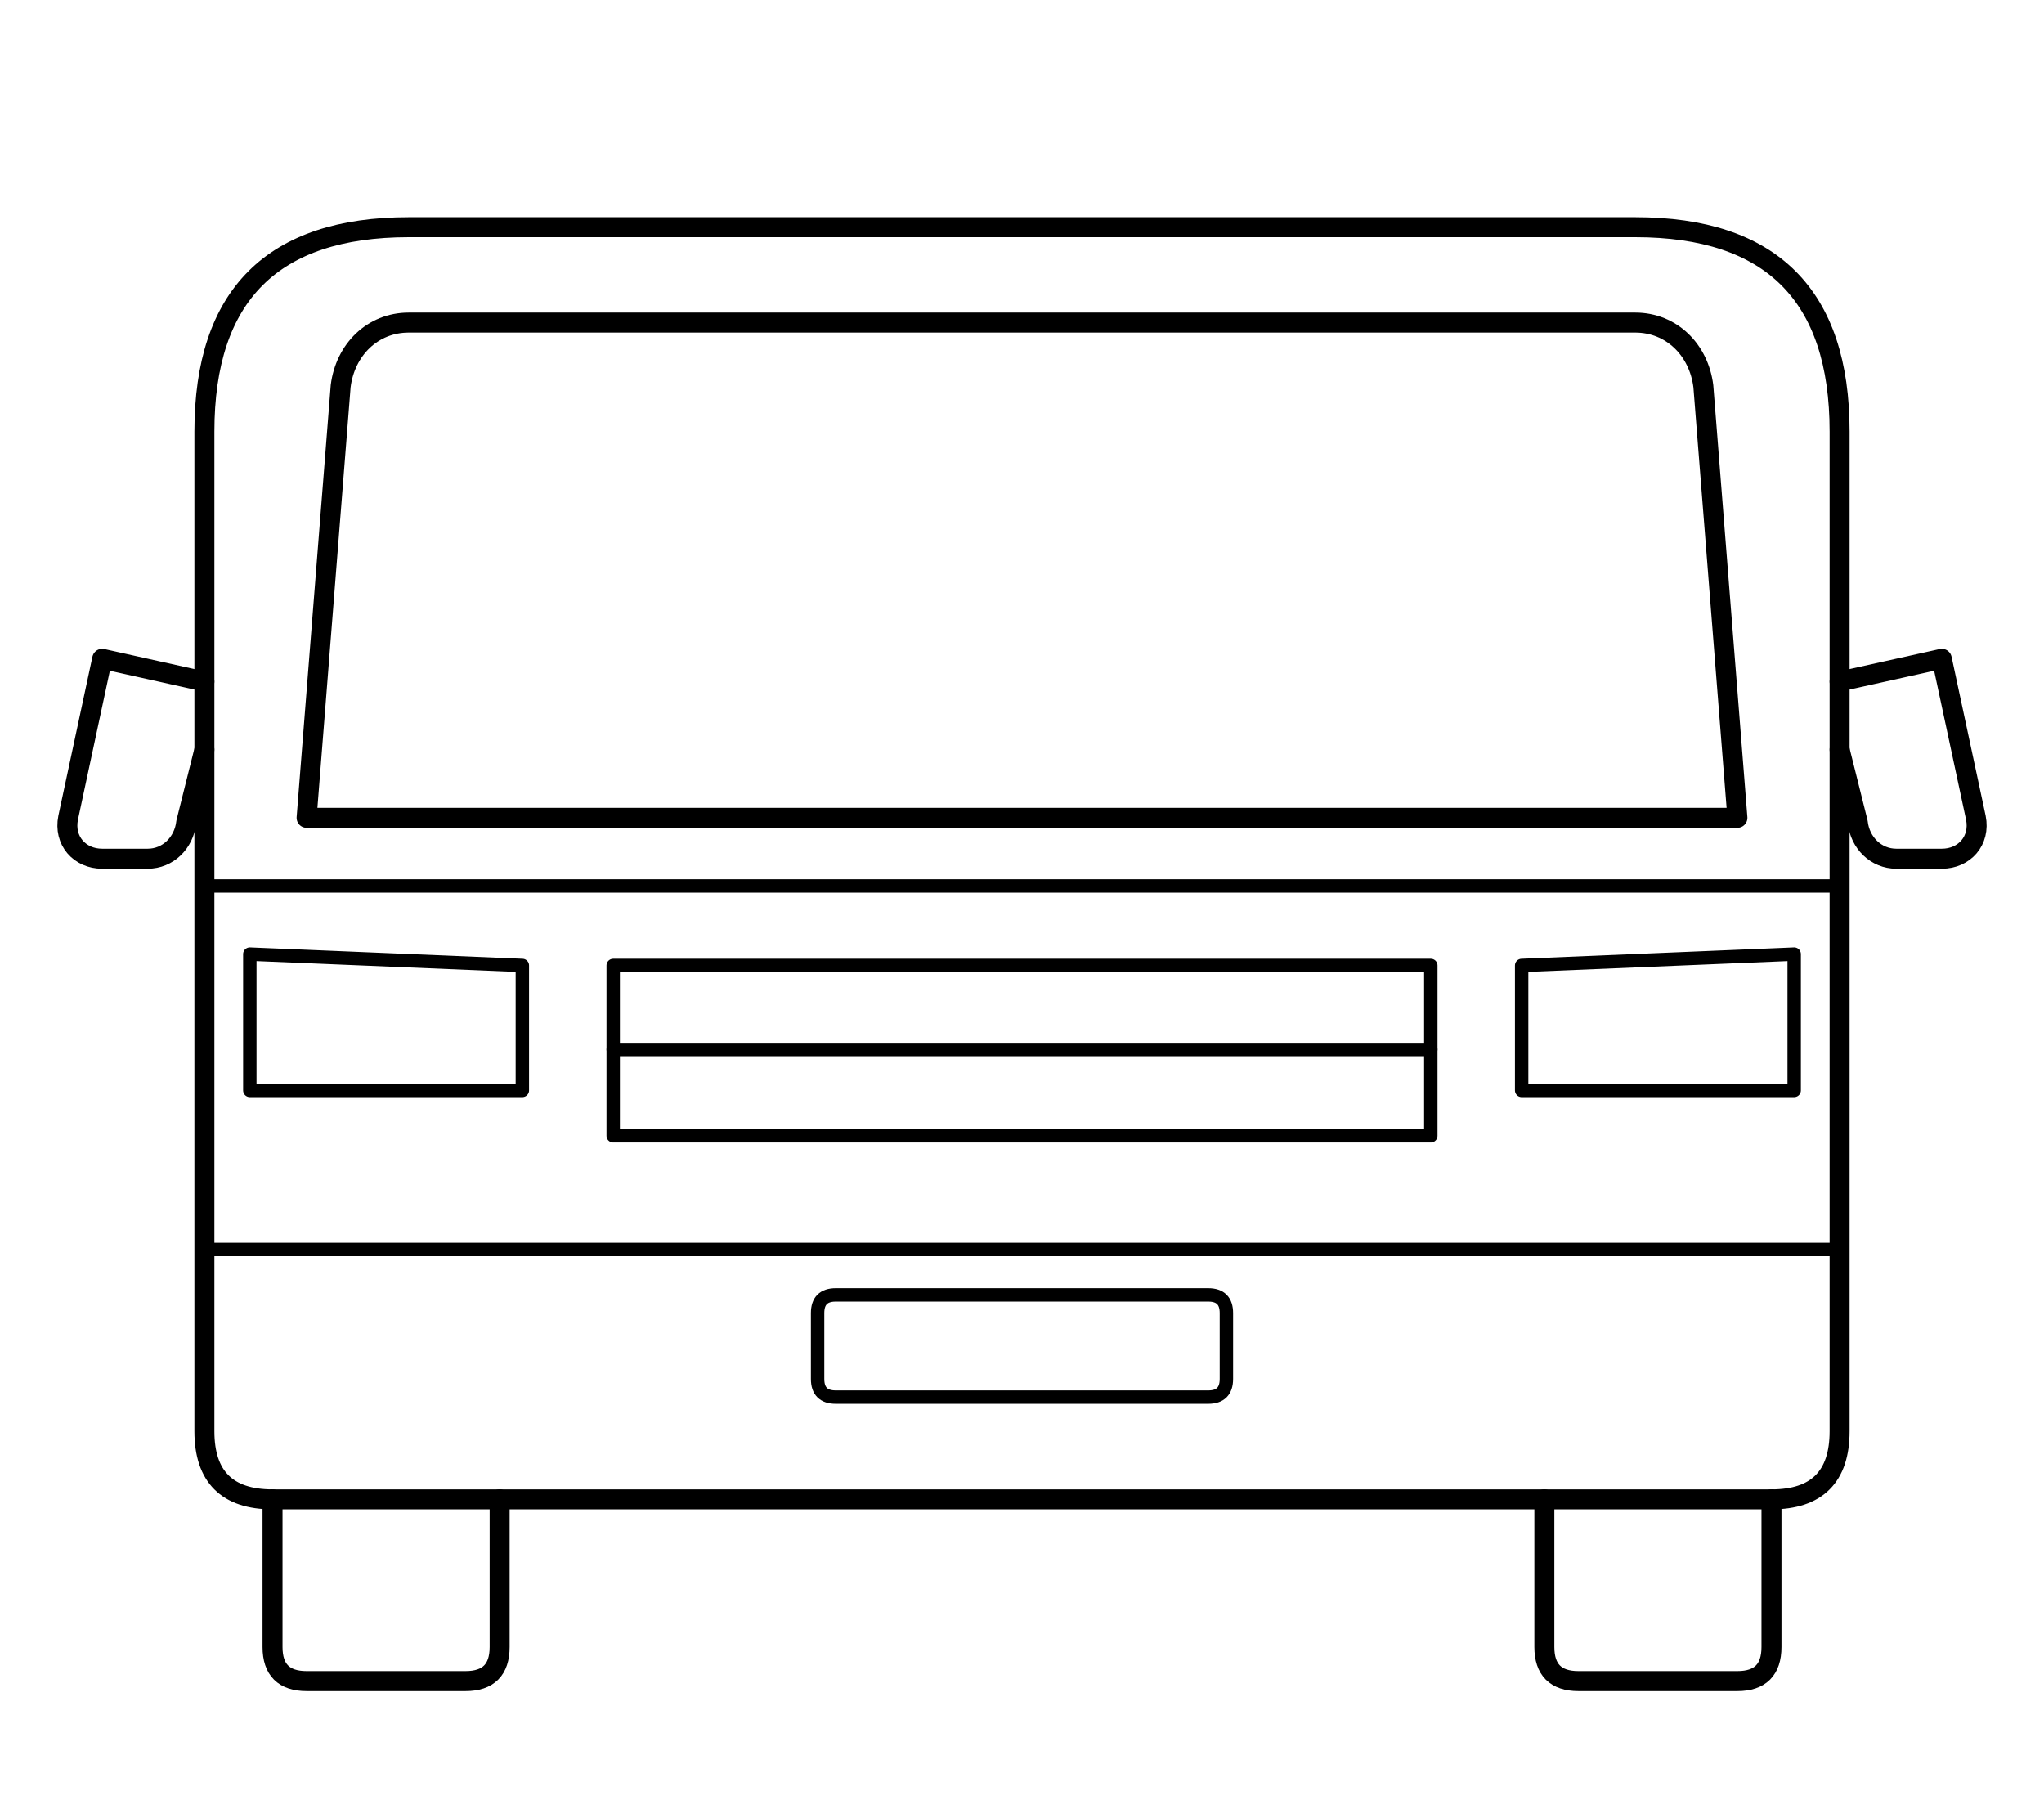
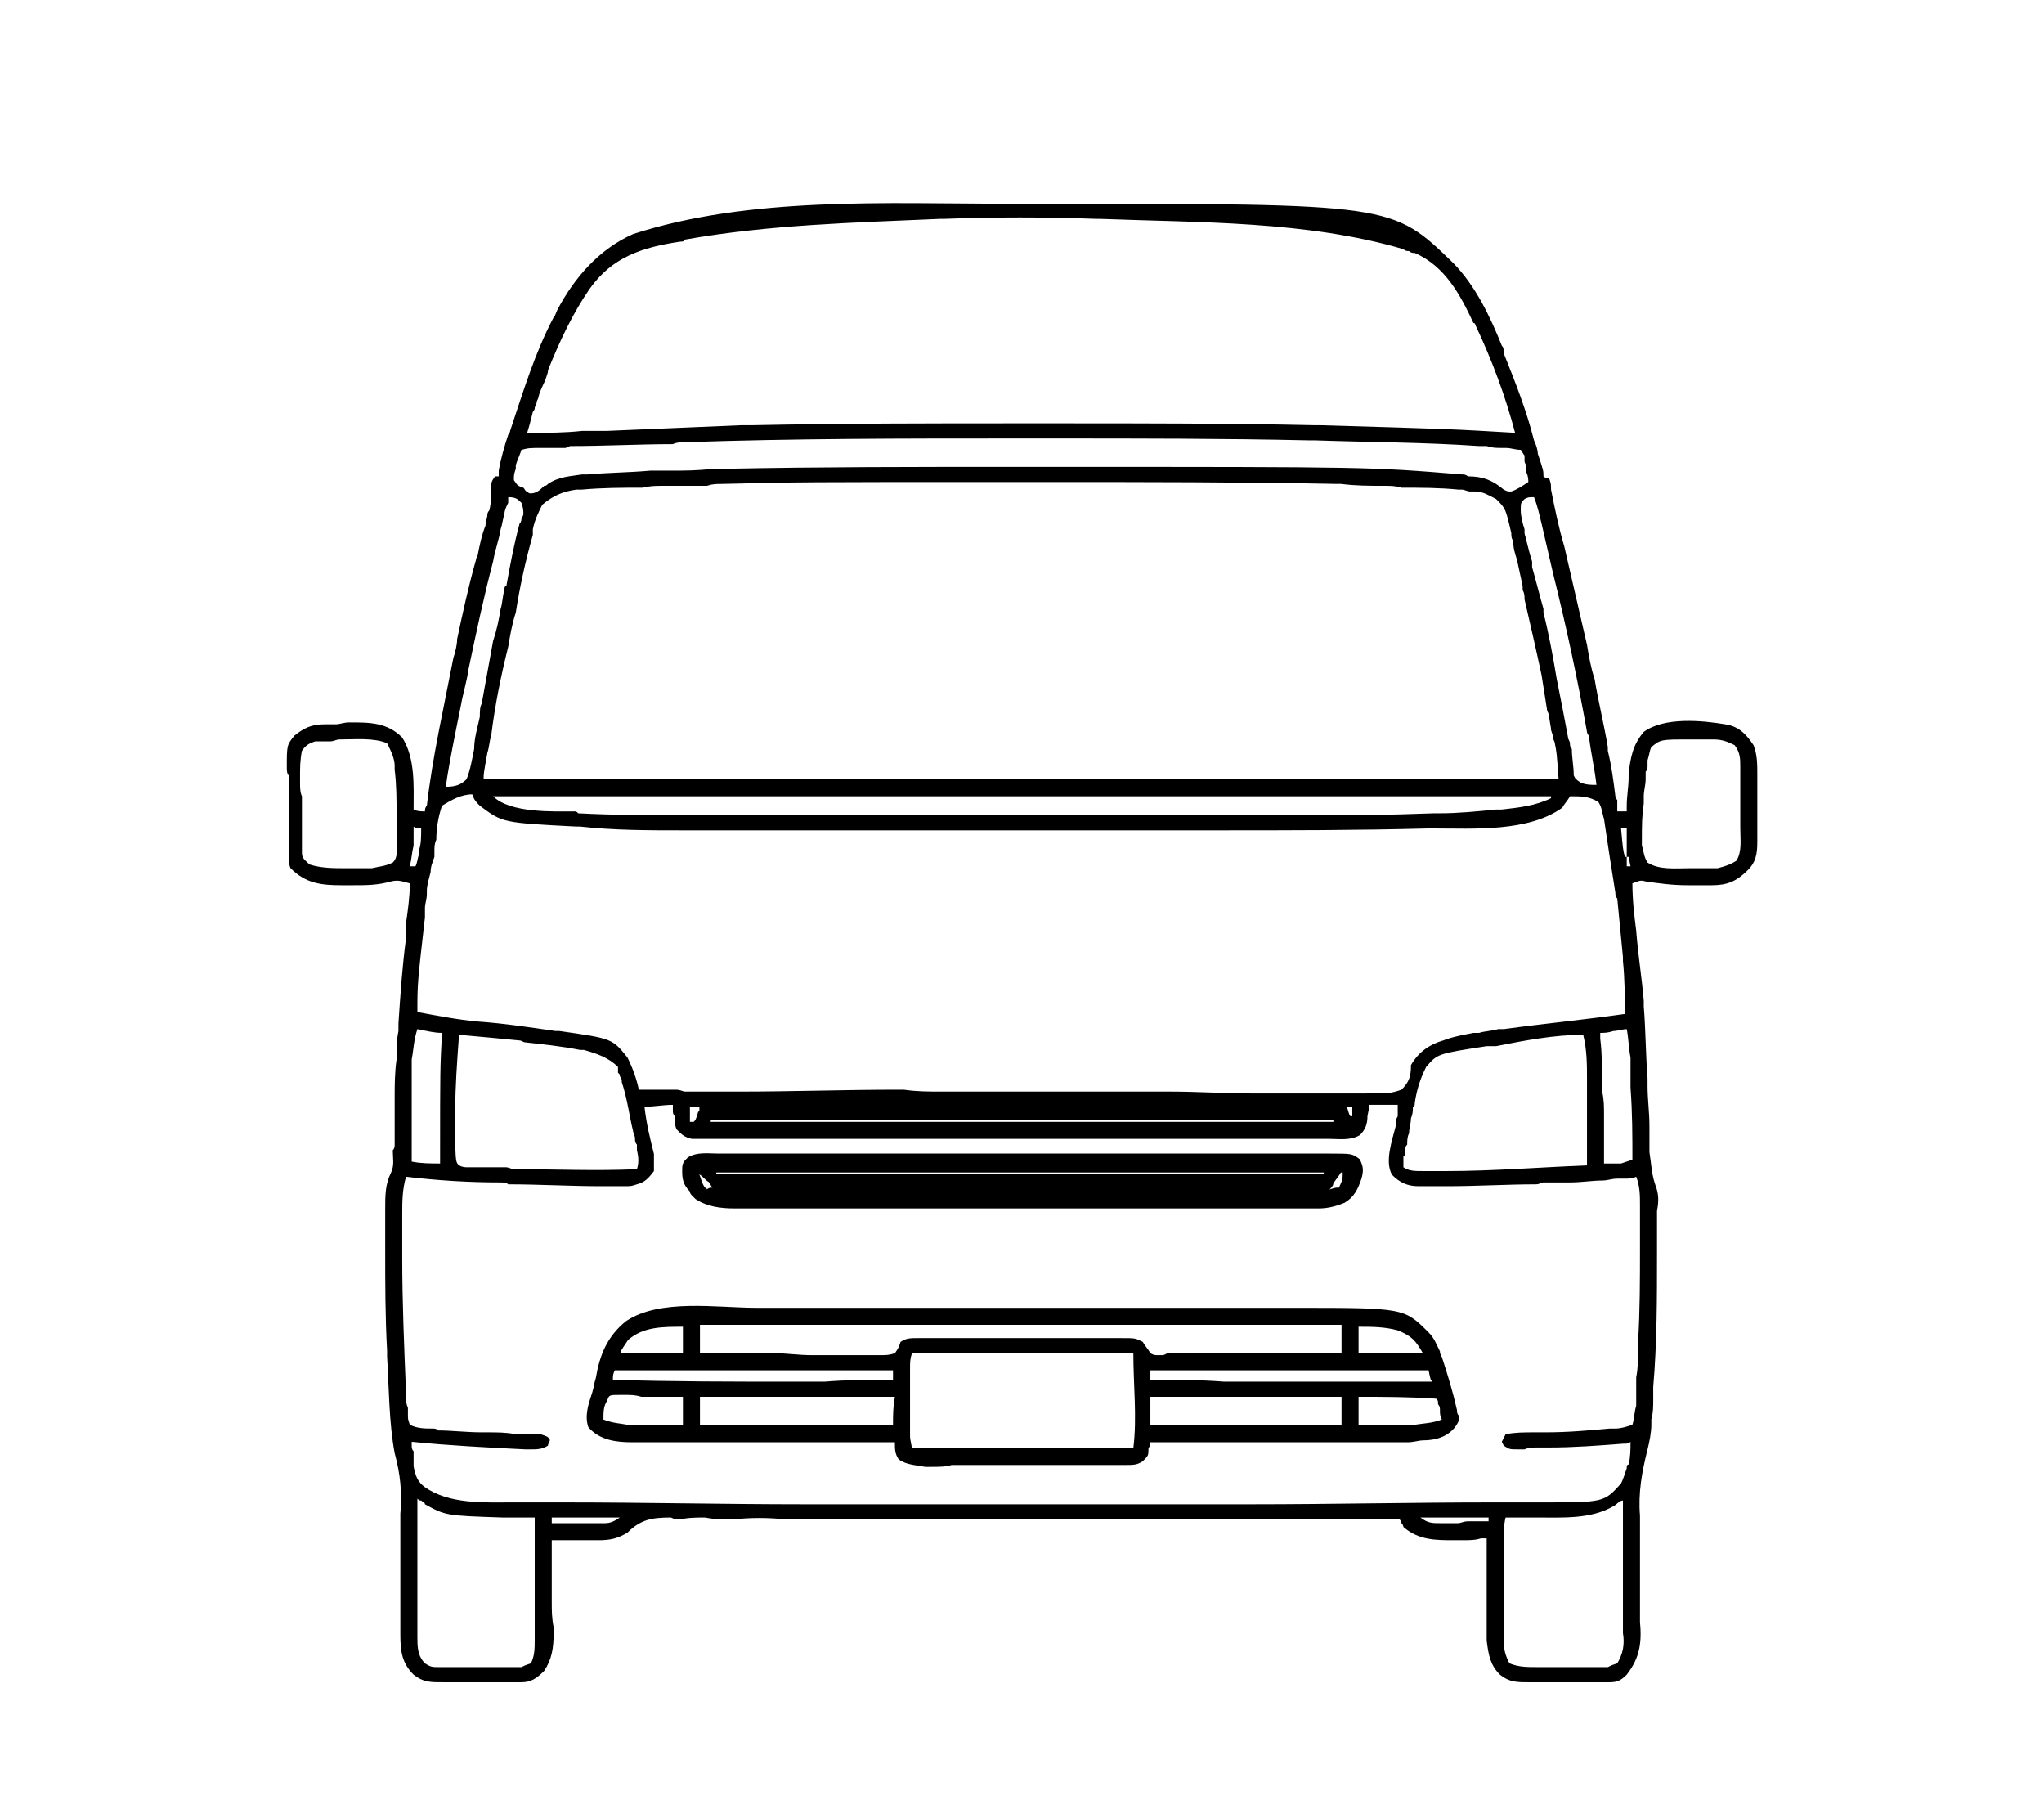
- <svg xmlns="http://www.w3.org/2000/svg" viewBox="0 0 90 80" fill="none" stroke="#000" stroke-linecap="round" stroke-linejoin="round">
-   <g stroke-width="0.88">
-     <path d="M12 66H78C80 66 81 65 81 63V19C81 13 78 10 72 10H18C12 10 9 13 9 19V63C9 65 10 66 12 66Z" />
-     <path d="M13.5 36L15 17C15.2 15.4 16.4 14.2 18 14.2H72C73.6 14.2 74.8 15.4 75 17L76.5 36Z" />
-     <path d="M9 30L4.5 29L3 36C2.8 37 3.5 37.8 4.5 37.8H6.5C7.4 37.8 8.1 37.1 8.2 36.2L9 33" />
-     <path d="M 81 30 L 85.5 29 L 87 36 C 87.2 37 86.5 37.8 85.5 37.8 H 83.5 C 82.6 37.8 81.9 37.1 81.8 36.2 L 81 33" />
-     <path d="M12 66V72.5Q12 74 13.5 74H20.5Q22 74 22 72.5V66" />
-     <path d="M68 66V72.5Q68 74 69.5 74H76.5Q78 74 78 72.5V66" />
-   </g>
-   <g stroke-width="0.59">
-     <path d="M9 39H81" />
-     <path d="M11 42L23 42.5V48H11Z" />
-     <path d="M 79 42 L 67 42.5 V 48 H 79 Z" />
-     <path d="M27 42.5H63V50H27Z" />
-     <path d="M27 46.2H63" />
-     <path d="M9 55H81" />
-     <path d="M36.8 57H53.2Q54 57 54 57.8V60.7Q54 61.5 53.2 61.5H36.8Q36 61.5 36 60.7V57.8Q36 57 36.8 57Z" />
+ <svg xmlns="http://www.w3.org/2000/svg" viewBox="0 0 90 80">
+   <g fill="#000" stroke="none" fill-rule="evenodd" transform="translate(8.72 5.00) scale(0.083333)">
+     <path d="M0 0 C6 0 12 0 18 -0 C202 -0 202 -0 234 31 C246 43 254 60 260 75 C261 76 261 77 261 79 C267 94 273 109 277 125 C278 127 279 130 279 132 C282 141 282 141 282 144 C283 145 284 145 285 145 C286 148 286 148 286 151 C288 161 290 171 293 181 C297 198 301 216 305 233 C306 239 307 245 309 251 C311 263 314 275 316 287 C316 288 316 289 316 289 C318 297 319 305 320 313 C320 314 321 315 321 315 C321 317 321 319 321 321 C323 321 324 321 326 321 C326 320 326 319 326 318 C326 313 327 308 327 303 C327 303 327 302 327 301 C328 293 329 286 335 279 C346 271 366 273 378 275 C385 276 389 280 393 286 C395 291 395 296 395 302 C395 303 395 305 395 306 C395 309 395 313 395 316 C395 318 395 320 395 322 C395 326 395 330 395 334 C395 335 395 336 395 337 C395 344 394 348 390 352 C384 358 379 360 371 360 C370 360 369 360 369 360 C367 360 366 360 364 360 C362 360 360 360 358 360 C350 360 343 359 336 358 C333 357 332 358 329 359 C329 368 330 376 331 384 C332 397 334 409 335 421 C335 422 335 423 335 424 C336 436 336 449 337 462 C337 463 337 465 337 466 C337 473 338 480 338 487 C338 490 338 492 338 495 C338 497 338 499 338 501 C339 507 339 512 341 518 C343 523 343 527 342 532 C342 533 342 535 342 536 C342 539 342 543 342 547 C342 549 342 552 342 555 C342 578 342 602 340 625 C340 627 340 629 340 632 C340 635 340 639 339 642 C339 643 339 644 339 645 C339 649 338 654 337 658 C334 670 332 681 333 693 C333 696 333 699 333 701 C333 707 333 714 333 720 C333 727 333 734 333 741 C333 744 333 746 333 749 C334 760 333 768 326 777 C323 780 321 781 317 781 C316 781 314 781 313 781 C308 781 303 781 298 781 C295 781 292 781 289 781 C285 781 281 781 278 781 C276 781 275 781 274 781 C268 781 264 781 259 777 C254 772 253 767 252 759 C252 759 252 759 252 756 C252 746 252 736 252 726 C252 724 252 722 252 720 C252 715 252 710 252 705 C251 705 250 705 249 705 C246 706 243 706 239 706 C238 706 236 706 235 706 C225 706 216 706 208 699 C208 699 208 698 207 697 C207 697 207 696 206 695 C203 695 203 695 200 695 C199 695 198 695 198 695 C195 695 193 695 191 695 C189 695 187 695 186 695 C181 695 177 695 172 695 C167 695 163 695 158 695 C148 695 139 695 129 695 C121 695 113 695 106 695 C81 695 57 695 32 695 C13 695 -6 695 -25 695 C-45 695 -65 695 -85 695 C-96 695 -107 695 -118 695 C-128 694 -137 694 -146 695 C-151 695 -156 695 -161 694 C-165 694 -170 694 -174 695 C-176 695 -177 695 -179 694 C-189 694 -195 695 -202 702 C-207 705 -211 706 -217 706 C-218 706 -218 706 -219 706 C-221 706 -224 706 -226 706 C-227 706 -229 706 -231 706 C-234 706 -238 706 -242 706 C-242 707 -242 708 -242 709 C-242 715 -242 722 -242 729 C-242 732 -242 736 -242 739 C-242 743 -242 747 -241 752 C-241 753 -241 754 -241 755 C-241 763 -242 769 -246 775 C-250 779 -253 781 -258 781 C-259 781 -260 781 -262 781 C-267 781 -272 781 -277 781 C-280 781 -282 781 -285 781 C-289 781 -293 781 -297 781 C-298 781 -299 781 -300 781 C-306 781 -310 781 -315 777 C-321 771 -322 765 -322 756 C-322 756 -322 756 -322 754 C-322 753 -322 752 -322 751 C-322 750 -322 748 -322 746 C-322 743 -322 740 -322 737 C-322 729 -322 721 -322 713 C-322 708 -322 703 -322 698 C-322 696 -322 694 -322 692 C-321 681 -322 671 -325 660 C-328 644 -328 626 -329 609 C-329 608 -329 607 -329 606 C-330 588 -330 570 -330 553 C-330 550 -330 548 -330 545 C-330 542 -330 538 -330 534 C-330 533 -330 532 -330 531 C-330 524 -330 518 -327 512 C-325 508 -326 504 -326 500 C-325 499 -325 498 -325 497 C-325 494 -325 490 -325 487 C-325 483 -325 479 -325 475 C-325 474 -325 473 -325 472 C-325 466 -325 459 -324 452 C-324 451 -324 451 -324 450 C-324 446 -324 442 -323 437 C-323 436 -323 434 -323 433 C-322 418 -321 403 -319 388 C-319 386 -319 384 -319 383 C-319 382 -319 382 -319 380 C-318 373 -317 366 -317 359 C-321 358 -323 357 -327 358 C-334 360 -340 360 -347 360 C-349 360 -351 360 -353 360 C-364 360 -372 359 -380 351 C-381 349 -381 346 -381 343 C-381 342 -381 341 -381 340 C-381 338 -381 337 -381 335 C-381 335 -381 334 -381 333 C-381 330 -381 326 -381 322 C-381 319 -381 316 -381 313 C-381 309 -381 306 -381 302 C-382 301 -382 299 -382 298 C-382 286 -382 286 -378 281 C-373 277 -369 275 -362 275 C-361 275 -361 275 -360 275 C-358 275 -357 275 -356 275 C-354 275 -352 274 -349 274 C-338 274 -329 274 -321 282 C-314 293 -315 308 -315 320 C-313 321 -311 321 -309 321 C-309 320 -309 319 -308 318 C-305 292 -299 266 -294 240 C-293 237 -292 233 -292 230 C-289 216 -286 202 -282 188 C-282 187 -281 186 -281 185 C-280 180 -279 175 -277 170 C-277 168 -276 166 -276 164 C-276 164 -276 163 -275 162 C-274 158 -274 155 -274 151 C-274 147 -274 147 -272 144 C-271 144 -271 144 -270 144 C-270 143 -270 142 -270 141 C-269 135 -267 128 -265 122 C-264 121 -264 120 -264 120 C-257 99 -251 79 -241 60 C-240 59 -240 58 -239 56 C-230 39 -217 24 -199 16 C-137 -4 -65 -0 0 0 Z M-35 8 C-35 8 -35 8 -37 8 C-82 10 -127 11 -172 19 C-172 20 -173 20 -174 20 C-194 23 -210 28 -222 45 C-231 58 -238 73 -244 88 C-244 89 -244 89 -245 92 C-246 95 -248 98 -249 102 C-249 103 -250 104 -250 105 C-250 106 -251 107 -251 108 C-251 109 -252 110 -252 110 C-253 114 -254 118 -255 121 C-254 121 -254 121 -252 121 C-244 121 -235 121 -226 120 C-222 120 -218 120 -213 120 C-189 119 -166 118 -142 117 C-140 117 -138 117 -136 117 C-89 116 -42 116 5 116 C12 116 19 116 26 116 C71 116 116 116 161 117 C162 117 163 117 164 117 C233 119 233 119 267 121 C262 102 255 83 246 64 C246 64 246 63 245 63 C238 48 230 33 214 26 C213 26 212 26 211 25 C210 25 209 25 208 24 C157 9 100 10 48 8 C47 8 46 8 46 8 C19 7 -8 7 -35 8 Z M-172 126 C-174 126 -176 126 -178 127 C-196 127 -214 128 -232 128 C-233 128 -234 129 -235 129 C-237 129 -240 129 -243 129 C-243 129 -243 129 -246 129 C-254 129 -254 129 -258 130 C-259 133 -260 135 -261 138 C-261 139 -261 140 -261 140 C-262 143 -262 143 -262 146 C-260 149 -260 149 -257 150 C-256 151 -256 152 -255 152 C-254 153 -254 153 -253 153 C-251 153 -249 152 -247 150 C-247 150 -246 149 -246 149 C-245 149 -245 149 -244 148 C-238 144 -232 144 -226 143 C-225 143 -224 143 -223 143 C-212 142 -201 142 -190 141 C-187 141 -183 141 -180 141 C-172 141 -165 141 -157 140 C-155 140 -152 140 -150 140 C-100 139 -51 139 -1 139 C7 139 16 139 24 139 C190 139 190 139 239 143 C240 143 241 143 242 144 C250 144 255 146 261 151 C263 152 263 152 265 152 C268 151 271 149 274 147 C274 146 274 144 273 142 C273 141 273 140 273 139 C273 138 272 137 272 136 C272 135 272 134 272 133 C271 132 271 131 270 130 C267 130 265 129 262 129 C261 129 261 129 260 129 C257 129 255 129 252 128 C251 128 249 128 248 128 C219 126 190 126 161 125 C160 125 159 125 158 125 C113 124 68 124 23 124 C16 124 9 124 2 124 C-56 124 -114 124 -172 126 Z M-152 148 C-155 148 -157 148 -160 149 C-168 149 -175 149 -183 149 C-187 149 -190 149 -194 150 C-205 150 -215 150 -226 151 C-227 151 -228 151 -229 151 C-236 152 -241 154 -247 159 C-249 163 -251 167 -252 172 C-252 173 -252 174 -252 175 C-256 189 -259 203 -261 216 C-263 222 -264 228 -265 234 C-269 250 -272 265 -274 281 C-275 284 -275 287 -276 290 C-278 301 -278 301 -278 304 C-90 304 97 304 290 304 C289 290 289 290 288 285 C288 284 287 283 287 282 C287 281 287 281 286 278 C286 276 285 273 285 270 C285 270 285 270 284 268 C283 262 282 255 281 249 C278 235 275 222 272 209 C272 207 272 206 271 204 C271 204 271 203 271 202 C270 197 269 193 268 188 C267 185 266 182 266 178 C265 177 265 175 265 174 C262 161 262 161 257 156 C253 154 250 152 246 152 C245 152 244 152 243 152 C242 152 240 151 239 151 C238 151 238 151 237 151 C227 150 217 150 207 150 C204 149 201 149 198 149 C190 149 183 149 175 148 C174 148 173 148 173 148 C122 147 71 147 21 147 C12 147 3 147 -5 147 C-110 147 -110 147 -152 148 Z M-265 155 C-265 156 -265 157 -265 158 C-266 160 -267 162 -267 164 C-268 167 -268 169 -269 172 C-270 178 -272 183 -273 189 C-278 208 -282 227 -286 246 C-287 253 -289 259 -290 265 C-293 280 -296 294 -298 308 C-293 308 -290 307 -287 304 C-285 299 -284 293 -283 288 C-283 282 -281 276 -280 271 C-280 268 -280 266 -279 264 C-277 253 -275 242 -273 231 C-271 225 -270 220 -269 214 C-268 211 -268 207 -267 204 C-267 203 -267 202 -266 202 C-264 191 -262 180 -259 169 C-258 168 -258 167 -258 166 C-258 166 -257 165 -257 164 C-257 162 -257 161 -258 158 C-260 156 -261 155 -265 155 Z M272 156 C270 158 270 158 270 162 C270 165 271 169 272 172 C272 173 272 173 272 174 C272 175 273 177 273 178 C274 182 275 186 276 189 C276 190 276 191 276 192 C278 199 280 207 282 214 C282 215 282 216 282 216 C285 228 287 239 289 251 C291 261 293 271 295 282 C295 283 296 284 296 285 C296 286 296 287 297 288 C297 293 298 297 298 302 C299 304 299 304 302 306 C305 307 307 307 310 307 C309 298 307 290 306 281 C305 280 305 279 305 279 C300 251 294 223 287 195 C285 186 283 178 281 169 C280 165 279 160 277 155 C274 155 274 155 272 156 Z M339 287 C338 289 338 291 337 294 C337 295 337 296 337 297 C337 298 337 299 336 300 C336 301 336 302 336 304 C336 307 335 310 335 313 C335 314 335 315 335 317 C334 323 334 329 334 336 C334 337 334 338 334 339 C335 342 335 345 337 348 C343 352 352 351 359 351 C362 351 364 351 366 351 C368 351 369 351 371 351 C372 351 373 351 374 351 C378 350 381 349 384 347 C387 342 386 336 386 330 C386 329 386 327 386 326 C386 324 386 321 386 319 C386 317 386 314 386 312 C386 308 386 305 386 301 C386 300 386 299 386 298 C386 293 386 290 383 286 C379 284 376 283 372 283 C371 283 370 283 370 283 C367 283 364 283 362 283 C361 283 361 283 359 283 C344 283 344 283 339 287 Z M-354 283 C-356 283 -357 284 -359 284 C-360 284 -360 284 -362 284 C-363 284 -364 284 -364 284 C-365 284 -366 284 -367 284 C-370 285 -372 286 -374 289 C-375 294 -375 298 -375 302 C-375 303 -375 304 -375 306 C-375 308 -375 311 -374 313 C-374 317 -374 321 -374 325 C-374 328 -374 330 -374 333 C-374 334 -374 335 -374 337 C-374 338 -374 339 -374 340 C-374 341 -374 342 -374 343 C-374 346 -372 347 -370 349 C-364 351 -357 351 -351 351 C-349 351 -347 351 -345 351 C-343 351 -342 351 -340 351 C-339 351 -338 351 -337 351 C-333 350 -330 350 -326 348 C-323 345 -324 341 -324 337 C-324 336 -324 335 -324 334 C-324 333 -324 331 -324 330 C-324 327 -324 325 -324 322 C-324 315 -324 307 -325 299 C-325 299 -325 299 -325 297 C-325 293 -327 289 -329 285 C-336 282 -346 283 -354 283 Z M-300 318 C-302 324 -303 330 -303 336 C-304 338 -304 340 -304 342 C-304 343 -304 344 -304 345 C-305 348 -306 350 -306 353 C-307 357 -308 360 -308 363 C-308 364 -308 364 -308 365 C-308 367 -309 370 -309 372 C-309 374 -309 375 -309 377 C-313 412 -313 412 -313 427 C-302 429 -292 431 -281 432 C-267 433 -254 435 -240 437 C-240 437 -240 437 -238 437 C-210 441 -210 441 -202 451 C-199 457 -197 463 -196 468 C-195 468 -195 468 -194 468 C-191 468 -188 468 -186 468 C-185 468 -185 468 -183 468 C-182 468 -182 468 -180 468 C-179 468 -179 468 -177 468 C-175 468 -175 468 -172 469 C-170 469 -168 469 -166 469 C-165 469 -165 469 -162 469 C-161 469 -160 469 -160 469 C-157 469 -155 469 -153 469 C-150 469 -146 469 -143 469 C-115 469 -87 468 -59 468 C-58 468 -58 468 -56 468 C-49 469 -43 469 -36 469 C-24 469 -13 469 -2 469 C-1 469 0 469 1 469 C8 469 15 469 22 469 C28 469 34 469 40 469 C41 469 41 469 42 469 C56 469 70 469 85 469 C99 469 114 470 129 470 C137 470 146 470 155 470 C161 470 168 470 174 470 C177 470 181 470 184 470 C201 470 201 470 207 468 C211 464 212 461 212 455 C216 448 222 444 229 442 C234 440 240 439 245 438 C246 438 247 438 248 438 C251 437 255 437 258 436 C259 436 260 436 261 436 C283 433 304 431 325 428 C325 419 325 410 324 400 C324 400 324 399 324 398 C323 388 322 377 321 367 C320 366 320 365 320 364 C319 358 318 351 317 345 C316 338 315 332 314 325 C313 322 313 319 311 316 C306 313 302 313 296 313 C295 315 293 317 292 319 C274 332 245 330 224 330 C223 330 222 330 221 330 C184 331 147 331 110 331 C103 331 97 331 90 331 C68 331 46 331 25 331 C24 331 24 331 21 331 C20 331 19 331 18 331 C-1 331 -20 331 -39 331 C-59 331 -79 331 -98 331 C-109 331 -120 331 -131 331 C-140 331 -150 331 -159 331 C-164 331 -168 331 -173 331 C-191 331 -209 331 -227 329 C-228 329 -228 329 -229 329 C-268 327 -268 327 -280 318 C-282 316 -283 315 -284 312 C-290 312 -295 315 -300 318 Z M-273 313 C-264 322 -241 321 -230 321 C-229 321 -229 321 -228 322 C-209 323 -191 323 -172 323 C-167 323 -162 323 -158 323 C-148 323 -139 323 -129 323 C-122 323 -114 323 -106 323 C-105 323 -104 323 -103 323 C-101 323 -98 323 -96 323 C-75 323 -54 323 -33 323 C-15 323 3 323 20 323 C41 323 62 323 83 323 C85 323 87 323 90 323 C91 323 92 323 93 323 C101 323 108 323 116 323 C195 323 195 323 224 322 C225 322 225 322 227 322 C237 322 247 321 257 320 C258 320 259 320 260 320 C269 319 278 318 286 314 C286 314 286 314 286 313 C102 313 -83 313 -273 313 Z M-315 329 C-315 330 -315 331 -315 332 C-315 334 -315 335 -315 337 C-315 337 -315 338 -315 339 C-316 343 -316 346 -317 350 C-316 350 -315 350 -314 350 C-313 348 -313 346 -312 343 C-312 343 -312 342 -312 341 C-311 338 -311 334 -311 330 C-312 330 -314 330 -315 329 Z M323 330 C324 341 324 341 325 345 C325 345 326 345 326 345 C326 340 326 335 326 330 C325 330 324 330 323 330 Z M326 345 C326 347 326 349 326 350 C327 350 327 350 328 350 C328 350 328 350 327 345 C327 345 326 345 326 345 Z M-313 436 C-315 442 -315 447 -316 452 C-316 453 -316 454 -316 455 C-316 465 -316 476 -316 486 C-316 488 -316 490 -316 492 C-316 497 -316 502 -316 506 C-311 507 -306 507 -301 507 C-301 506 -301 505 -301 504 C-301 457 -301 457 -300 438 C-304 438 -308 437 -313 436 Z M319 437 C316 438 314 438 312 438 C312 439 312 440 312 441 C313 449 313 457 313 466 C313 467 313 468 313 469 C314 473 314 477 314 481 C314 483 314 486 314 489 C314 495 314 501 314 507 C316 507 318 507 320 507 C321 507 322 507 323 507 C326 506 326 506 329 505 C329 493 329 480 328 467 C328 465 328 462 328 459 C328 457 328 455 328 454 C328 453 328 452 328 451 C327 446 327 441 326 436 C324 436 321 437 319 437 Z M-291 439 C-292 453 -293 466 -293 479 C-293 480 -293 480 -293 481 C-293 506 -293 506 -291 508 C-289 509 -288 509 -286 509 C-285 509 -284 509 -283 509 C-283 509 -283 509 -280 509 C-280 509 -280 509 -277 509 C-273 509 -269 509 -266 509 C-265 509 -263 510 -262 510 C-240 510 -219 511 -197 510 C-196 507 -196 504 -197 500 C-197 499 -197 499 -197 497 C-198 496 -198 495 -198 494 C-198 492 -199 491 -199 490 C-201 482 -202 473 -205 464 C-205 463 -205 462 -206 461 C-206 460 -206 460 -207 459 C-207 458 -207 457 -207 456 C-212 451 -218 449 -225 447 C-226 447 -227 447 -227 447 C-237 445 -247 444 -256 443 C-257 443 -258 442 -259 442 C-269 441 -280 440 -291 439 Z M257 445 C255 445 254 445 252 445 C226 449 226 449 220 456 C217 462 215 468 214 475 C214 476 214 477 213 477 C213 479 213 481 212 483 C212 486 211 488 211 491 C210 493 210 495 210 497 C210 497 209 498 209 499 C209 499 209 499 209 501 C209 502 209 503 208 503 C208 505 208 505 208 509 C211 511 214 511 218 511 C218 511 218 511 220 511 C223 511 225 511 228 511 C228 511 228 511 231 511 C255 511 280 509 305 508 C305 501 305 493 305 485 C305 483 305 480 305 477 C305 473 305 470 305 466 C305 465 305 464 305 462 C305 455 305 447 303 439 C288 439 272 442 257 445 Z M-193 477 C-192 486 -190 494 -188 502 C-188 505 -188 508 -188 511 C-191 515 -193 517 -197 518 C-200 519 -200 519 -204 519 C-205 519 -205 519 -206 519 C-208 519 -211 519 -213 519 C-214 519 -215 519 -216 519 C-232 519 -249 518 -265 518 C-266 517 -268 517 -269 517 C-286 517 -302 516 -319 514 C-321 521 -321 527 -321 534 C-321 535 -321 537 -321 538 C-321 542 -321 545 -321 549 C-321 552 -321 554 -321 557 C-321 580 -320 604 -319 628 C-319 628 -319 629 -319 630 C-319 632 -319 634 -318 636 C-318 637 -318 638 -318 640 C-318 642 -318 642 -317 645 C-313 647 -309 647 -305 647 C-304 647 -303 647 -302 648 C-295 648 -287 649 -279 649 C-278 649 -277 649 -276 649 C-271 649 -266 649 -261 650 C-259 650 -257 650 -255 650 C-254 650 -253 650 -253 650 C-252 650 -251 650 -250 650 C-249 650 -249 650 -248 650 C-245 651 -244 651 -243 653 C-243 654 -244 655 -244 656 C-247 658 -250 658 -253 658 C-254 658 -254 658 -256 658 C-276 657 -296 656 -316 654 C-316 655 -316 656 -316 656 C-316 657 -316 658 -315 659 C-315 660 -315 661 -315 662 C-315 664 -315 665 -315 667 C-314 672 -313 675 -309 678 C-296 687 -278 686 -263 686 C-261 686 -259 686 -258 686 C-253 686 -249 686 -244 686 C-241 686 -238 686 -236 686 C-193 686 -151 687 -109 687 C-101 687 -94 687 -87 687 C-86 687 -84 687 -83 687 C-81 687 -79 687 -77 687 C-57 687 -36 687 -16 687 C1 687 18 687 36 687 C56 687 76 687 96 687 C98 687 101 687 103 687 C104 687 105 687 106 687 C113 687 121 687 128 687 C170 687 213 686 255 686 C258 686 260 686 263 686 C268 686 272 686 277 686 C278 686 280 686 281 686 C314 686 314 686 323 676 C324 674 325 671 326 668 C326 667 326 666 327 666 C328 662 328 658 328 654 C327 655 326 655 324 655 C311 656 298 657 285 657 C283 657 281 657 279 657 C277 657 274 657 272 658 C271 658 270 658 269 658 C264 658 264 658 261 656 C261 656 261 656 260 654 C261 652 261 652 262 650 C267 649 272 649 277 649 C278 649 280 649 281 649 C281 649 281 649 283 649 C295 649 306 648 317 647 C318 647 318 647 320 647 C323 647 326 646 329 645 C330 642 330 638 331 635 C331 634 331 633 331 632 C331 631 331 629 331 627 C331 625 331 622 331 620 C332 615 332 610 332 604 C332 603 332 602 332 601 C333 585 333 568 333 552 C333 548 333 544 333 540 C333 538 333 535 333 533 C333 532 333 530 333 529 C333 524 333 519 331 514 C329 515 327 515 325 515 C323 515 322 515 321 515 C318 515 316 516 313 516 C308 516 302 517 296 517 C295 517 294 517 293 517 C289 517 286 517 282 517 C281 517 280 518 278 518 C263 518 247 519 231 519 C229 519 227 519 225 519 C223 519 220 519 218 519 C218 519 218 519 216 519 C210 519 206 517 202 513 C198 506 202 495 204 487 C204 486 204 485 204 485 C204 484 204 484 205 482 C205 480 205 480 205 476 C200 476 195 476 190 476 C190 477 190 477 189 482 C189 486 188 489 185 492 C180 495 174 494 169 494 C168 494 166 494 165 494 C161 494 157 494 153 494 C148 494 144 494 140 494 C131 494 123 494 114 494 C107 494 100 494 94 494 C93 494 92 494 91 494 C89 494 87 494 85 494 C67 494 49 494 32 494 C15 494 -2 494 -20 494 C-38 494 -57 494 -75 494 C-77 494 -79 494 -81 494 C-82 494 -83 494 -84 494 C-91 494 -98 494 -105 494 C-113 494 -122 494 -130 494 C-134 494 -139 494 -143 494 C-147 494 -151 494 -155 494 C-156 494 -158 494 -159 494 C-161 494 -163 494 -165 494 C-165 494 -165 494 -168 494 C-172 493 -173 492 -176 489 C-177 487 -177 485 -177 482 C-178 481 -178 480 -178 479 C-178 478 -178 477 -178 476 C-183 476 -188 477 -193 477 Z M-169 477 C-169 480 -169 483 -169 485 C-168 485 -168 485 -167 485 C-166 484 -166 484 -165 481 C-165 481 -165 480 -164 479 C-164 479 -164 478 -164 477 C-166 477 -167 477 -169 477 Z M178 477 C179 479 179 481 180 482 C180 482 181 482 181 482 C181 481 181 479 181 477 C180 477 179 477 178 477 Z M180 483 C181 485 181 485 181 485 Z M-158 484 C-158 485 -158 485 -158 485 C-49 485 59 485 171 485 C171 485 171 485 171 484 C63 484 -46 484 -158 484 Z M-313 684 C-313 694 -313 704 -313 715 C-313 719 -313 724 -313 729 C-313 733 -313 738 -313 742 C-313 744 -313 745 -313 747 C-313 750 -313 752 -313 754 C-313 755 -313 756 -313 757 C-313 762 -313 767 -309 771 C-306 773 -305 773 -302 773 C-301 773 -300 773 -299 773 C-298 773 -297 773 -295 773 C-294 773 -293 773 -292 773 C-290 773 -287 773 -285 773 C-281 773 -278 773 -274 773 C-272 773 -269 773 -267 773 C-266 773 -265 773 -264 773 C-263 773 -263 773 -261 773 C-260 773 -259 773 -258 773 C-256 772 -256 772 -253 771 C-251 767 -251 763 -251 758 C-251 757 -251 757 -251 756 C-251 754 -251 752 -251 749 C-251 748 -251 746 -251 745 C-251 740 -251 736 -251 732 C-251 728 -251 724 -251 719 C-251 711 -251 703 -251 694 C-252 694 -253 694 -253 694 C-256 694 -259 694 -263 694 C-264 694 -266 694 -268 694 C-298 693 -298 693 -309 687 C-309 686 -310 686 -311 685 C-312 685 -312 685 -313 684 Z M319 688 C307 695 292 694 278 694 C277 694 275 694 274 694 C270 694 266 694 262 694 C261 698 261 702 261 706 C261 707 261 708 261 709 C261 710 261 712 261 713 C261 714 261 715 261 716 C261 719 261 722 261 724 C261 728 261 732 261 736 C261 738 261 741 261 743 C261 744 261 746 261 747 C261 750 261 753 261 756 C261 757 261 758 261 759 C261 764 262 767 264 771 C269 773 273 773 279 773 C280 773 281 773 282 773 C286 773 289 773 293 773 C295 773 298 773 300 773 C304 773 309 773 313 773 C314 773 315 773 316 773 C318 772 318 772 321 771 C324 766 325 761 324 755 C324 755 324 754 324 753 C324 751 324 748 324 746 C324 744 324 742 324 740 C324 736 324 731 324 727 C324 722 324 717 324 713 C324 704 324 694 324 685 C322 685 321 687 319 688 Z M-242 694 C-242 695 -242 696 -242 697 C-237 697 -233 697 -228 697 C-226 697 -225 697 -223 697 C-221 697 -219 697 -216 697 C-216 697 -215 697 -214 697 C-211 697 -209 696 -206 694 C-218 694 -230 694 -242 694 Z M217 694 C221 697 223 697 228 697 C228 697 228 697 230 697 C232 697 234 697 237 697 C238 697 240 696 242 696 C245 696 249 696 253 696 C253 696 253 695 253 694 C241 694 229 694 217 694 Z " transform="translate(428.8906,47.61429)" />
+     <path d="M0 0 C1 -0 3 -0 4 -0 C8 -0 12 -0 16 -0 C20 -0 25 -0 29 -0 C37 -0 46 -0 54 -0 C61 -0 68 -0 74 -0 C75 -0 76 -0 77 -0 C79 -0 81 -0 83 -0 C102 -0 120 -0 139 -0 C154 0 170 0 186 -0 C204 -0 223 -0 241 -0 C243 -0 245 -0 247 -0 C247 -0 247 -0 250 -0 C257 -0 263 -0 270 -0 C278 -0 287 -0 295 -0 C299 -0 303 -0 308 -0 C312 -0 315 -0 319 -0 C321 -0 322 -0 323 -0 C335 -0 335 -0 339 3 C341 7 341 9 340 13 C338 19 336 23 331 26 C326 28 322 29 317 29 C315 29 314 29 313 29 C312 29 311 29 309 29 C309 29 309 29 305 29 C302 29 298 29 294 29 C290 29 287 29 283 29 C274 29 265 29 257 29 C251 29 246 29 241 29 C226 29 211 29 196 29 C195 29 194 29 193 29 C193 29 193 29 190 29 C188 29 186 29 184 29 C184 29 184 29 181 29 C166 29 150 29 135 29 C119 29 103 29 87 29 C78 29 69 29 60 29 C52 29 45 29 37 29 C33 29 29 29 25 29 C22 29 18 29 14 29 C13 29 11 29 9 29 C1 29 -6 28 -12 24 C-13 23 -13 23 -14 22 C-14 22 -15 21 -15 20 C-18 17 -19 14 -19 10 C-19 10 -19 10 -19 8 C-19 5 -18 4 -16 2 C-11 -1 -5 -0 0 0 Z M-1 10 C-1 10 -1 10 -1 11 C105 11 211 11 320 11 C320 10 320 10 320 10 C214 10 108 10 -1 10 Z M329 10 C328 12 326 14 325 16 C325 17 324 18 323 19 C326 18 326 18 328 18 C330 14 330 13 330 10 C330 10 330 10 329 10 Z M-10 11 C-9 13 -9 15 -7 18 C-7 18 -6 18 -6 19 C-5 18 -4 18 -3 18 C-4 17 -4 16 -5 15 C-7 14 -8 12 -10 11 Z " transform="translate(274.817,549.3651)" />
+     <path d="M0 0 C4 0 8 -0 12 -0 C21 -0 29 -0 37 -0 C43 -0 50 -0 57 -0 C75 -0 94 -0 113 -0 C114 -0 115 -0 116 -0 C117 -0 118 -0 119 -0 C136 -0 152 -0 168 -0 C185 -0 202 -0 219 -0 C228 -0 238 -0 247 -0 C255 -0 264 -0 272 -0 C276 -0 280 -0 284 -0 C342 -0 342 -0 355 13 C358 16 359 19 361 23 C361 24 361 24 362 26 C365 35 368 45 370 54 C370 55 370 56 371 57 C371 60 371 60 369 63 C365 68 359 70 352 70 C350 70 347 71 344 71 C343 71 342 71 341 71 C328 71 315 71 302 71 C299 71 296 71 293 71 C287 71 281 71 274 71 C267 71 260 71 253 71 C238 71 223 71 208 71 C208 72 208 73 207 74 C207 78 207 78 204 81 C201 83 199 83 195 83 C194 83 193 83 192 83 C191 83 190 83 189 83 C188 83 186 83 185 83 C181 83 178 83 174 83 C172 83 170 83 168 83 C162 83 157 83 151 83 C144 83 137 83 130 83 C124 83 119 83 113 83 C110 83 107 83 103 83 C100 84 96 84 92 84 C92 84 92 84 89 84 C84 83 79 83 75 80 C73 77 73 75 73 71 C72 71 72 71 71 71 C56 71 42 71 27 71 C20 71 13 71 6 71 C0 71 -6 71 -12 71 C-16 71 -19 71 -22 71 C-30 71 -39 71 -47 71 C-48 71 -50 71 -51 71 C-55 71 -59 71 -62 71 C-63 71 -63 71 -66 71 C-74 71 -83 70 -89 63 C-91 57 -89 51 -87 45 C-86 42 -86 40 -85 37 C-83 25 -79 15 -69 7 C-51 -5 -21 -0 0 0 Z M-30 9 C-30 14 -30 19 -30 24 C-17 24 -3 24 10 24 C16 24 22 25 29 25 C35 25 41 25 47 25 C49 25 51 25 53 25 C57 25 60 25 63 25 C64 25 65 25 66 25 C68 25 70 25 73 24 C75 21 75 21 76 18 C79 16 81 16 85 16 C86 16 87 16 88 16 C89 16 90 16 91 16 C92 16 92 16 95 16 C98 16 101 16 104 16 C106 16 108 16 111 16 C118 16 125 16 132 16 C138 16 145 16 151 16 C157 16 162 16 168 16 C171 16 175 16 178 16 C182 16 185 16 189 16 C190 16 191 16 193 16 C200 16 200 16 204 18 C205 20 207 22 208 24 C210 25 210 25 212 25 C213 25 214 25 214 25 C215 25 215 25 217 24 C218 24 218 24 220 24 C224 24 227 24 230 24 C232 24 235 24 237 24 C243 24 249 24 255 24 C261 24 267 24 273 24 C285 24 297 24 309 24 C309 19 309 14 309 9 C197 9 85 9 -30 9 Z M-68 17 C-72 23 -72 23 -72 24 C-61 24 -50 24 -39 24 C-39 20 -39 15 -39 10 C-50 10 -60 10 -68 17 Z M318 10 C318 15 318 19 318 24 C329 24 340 24 352 24 C348 17 346 15 339 12 C332 10 325 10 318 10 Z M82 24 C81 27 81 29 81 32 C81 33 81 34 81 35 C81 36 81 36 81 37 C81 38 81 39 81 40 C81 42 81 44 81 46 C81 49 81 51 81 54 C81 56 81 58 81 60 C81 61 81 62 81 62 C81 63 81 64 81 65 C81 66 81 66 81 67 C81 69 81 69 82 74 C120 74 159 74 199 74 C201 58 199 41 199 24 C160 24 122 24 82 24 Z M-75 33 C-76 35 -76 36 -76 38 C-45 39 -14 39 18 39 C24 39 30 39 36 39 C48 38 60 38 72 38 C72 36 72 35 72 33 C23 33 -25 33 -75 33 Z M208 33 C208 35 208 36 208 38 C221 38 234 38 247 39 C253 39 259 39 265 39 C296 39 326 39 357 39 C356 38 356 38 355 33 C306 33 258 33 208 33 Z M-79 49 C-81 52 -81 55 -81 59 C-76 61 -72 61 -67 62 C-66 62 -65 62 -64 62 C-62 62 -59 62 -57 62 C-55 62 -53 62 -52 62 C-48 62 -43 62 -39 62 C-39 57 -39 52 -39 47 C-45 47 -50 47 -56 47 C-58 47 -59 47 -61 47 C-64 46 -67 46 -69 46 C-70 46 -71 46 -72 46 C-78 46 -78 46 -79 49 Z M-30 47 C-30 52 -30 57 -30 62 C3 62 37 62 72 62 C72 57 72 52 73 47 C39 47 5 47 -30 47 Z M208 47 C208 52 208 57 208 62 C241 62 274 62 309 62 C309 57 309 52 309 47 C275 47 242 47 208 47 Z M318 47 C318 52 318 57 318 62 C326 62 335 62 343 62 C344 62 344 62 346 62 C352 61 357 61 362 59 C361 57 361 56 361 54 C361 53 361 52 360 51 C360 49 360 49 359 48 C345 47 331 47 318 47 Z " transform="translate(295.1977,630.8546)" />
  </g>
</svg>
